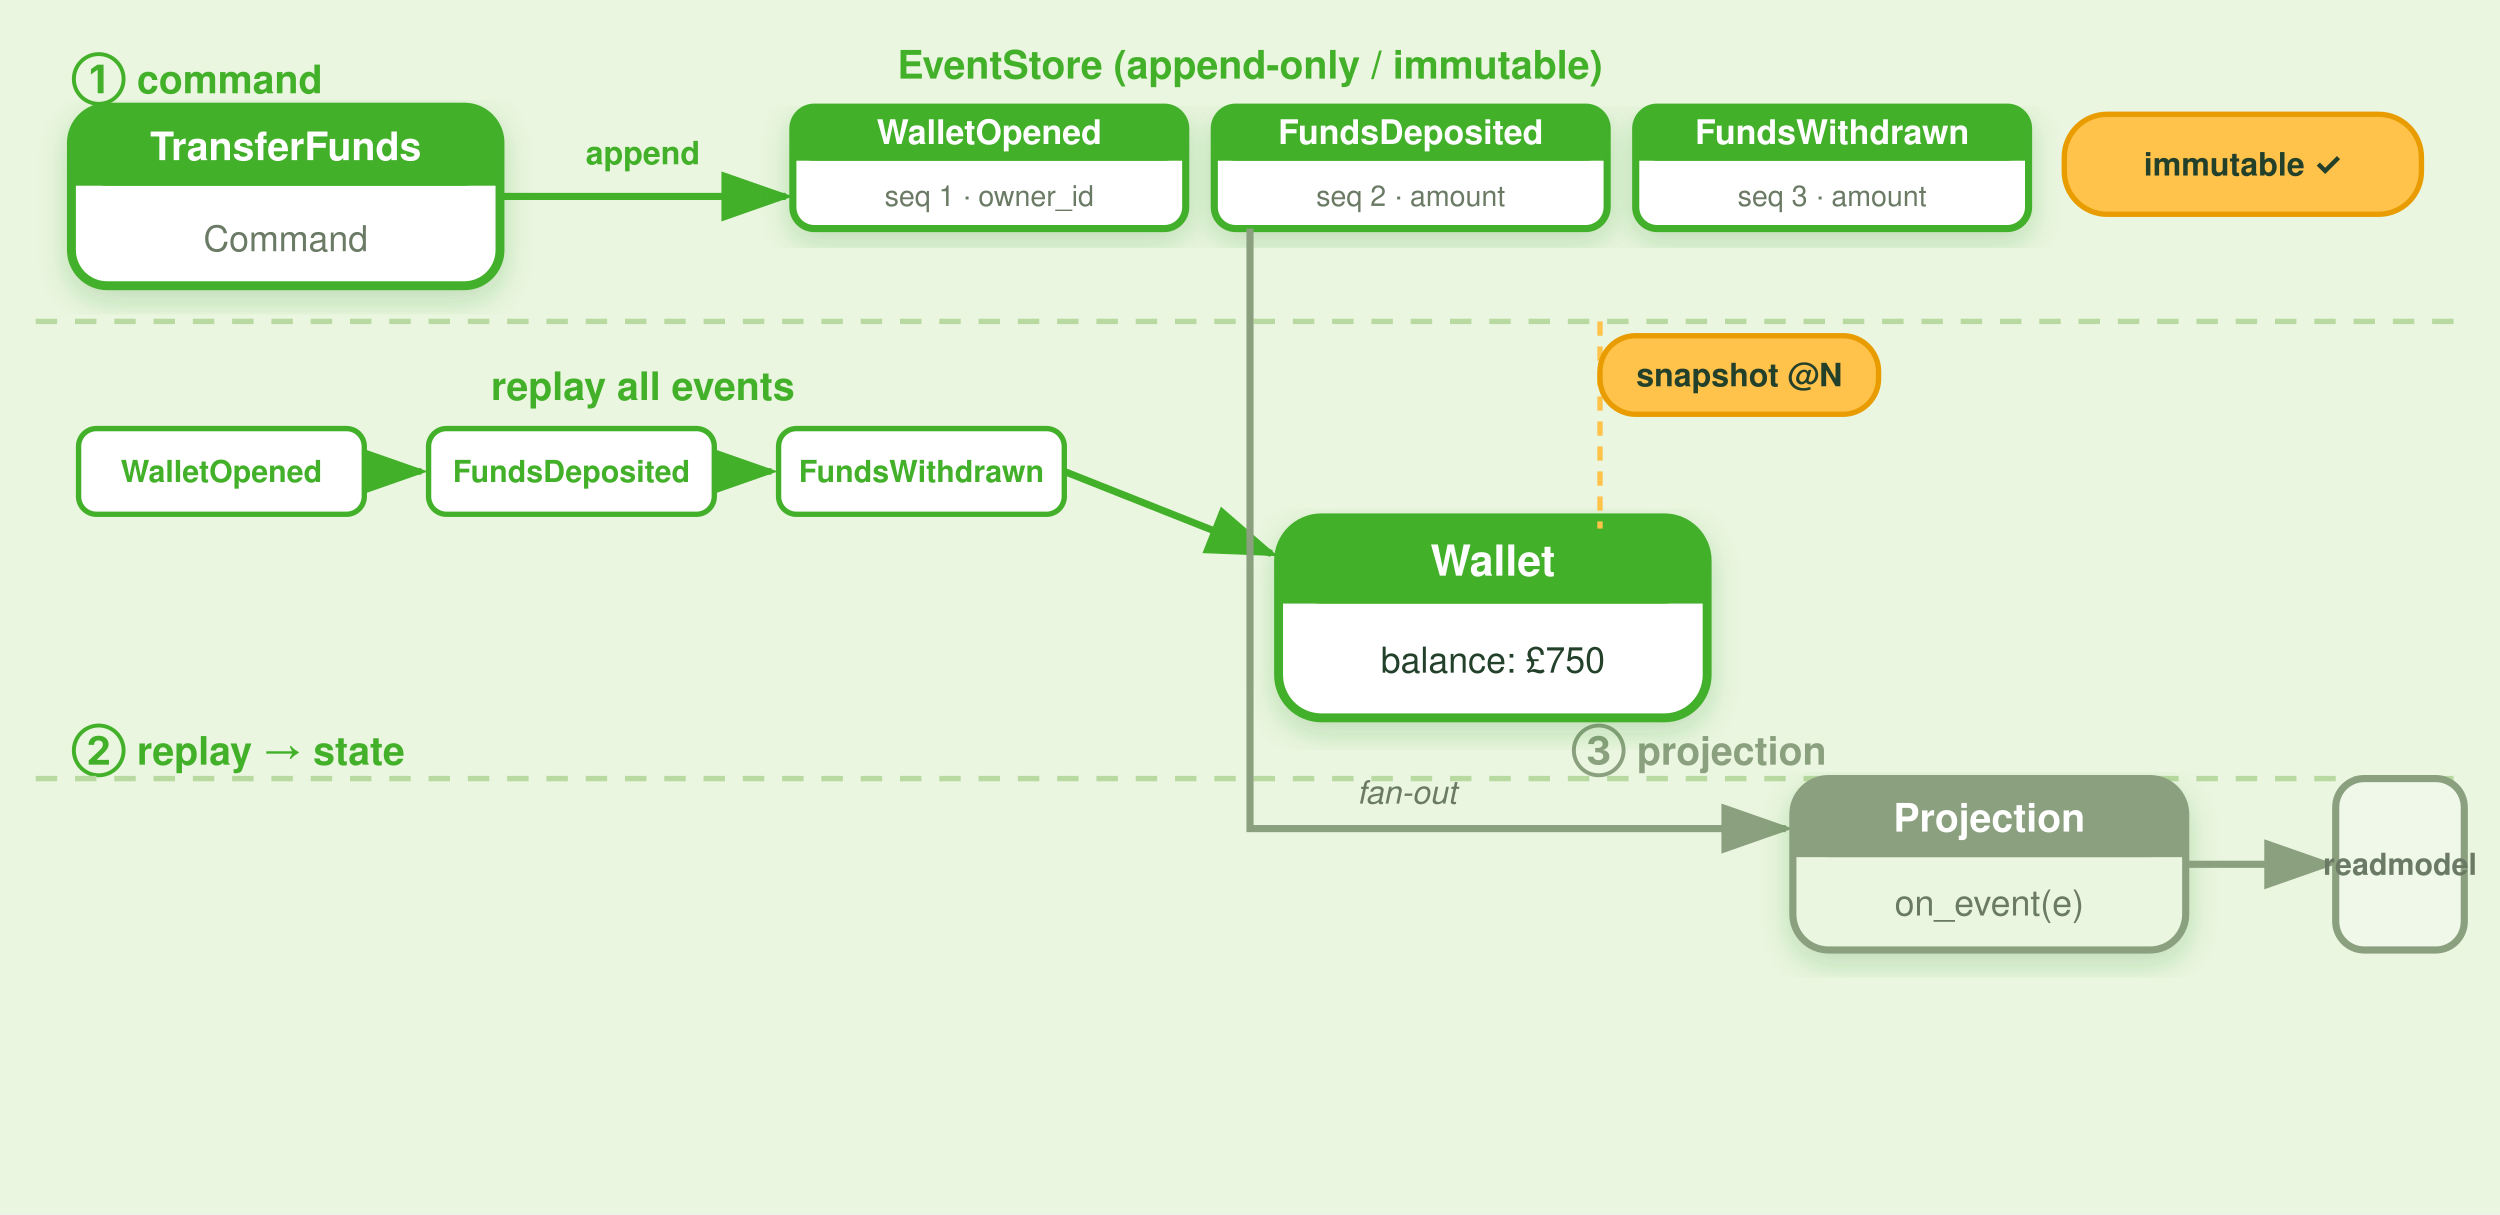
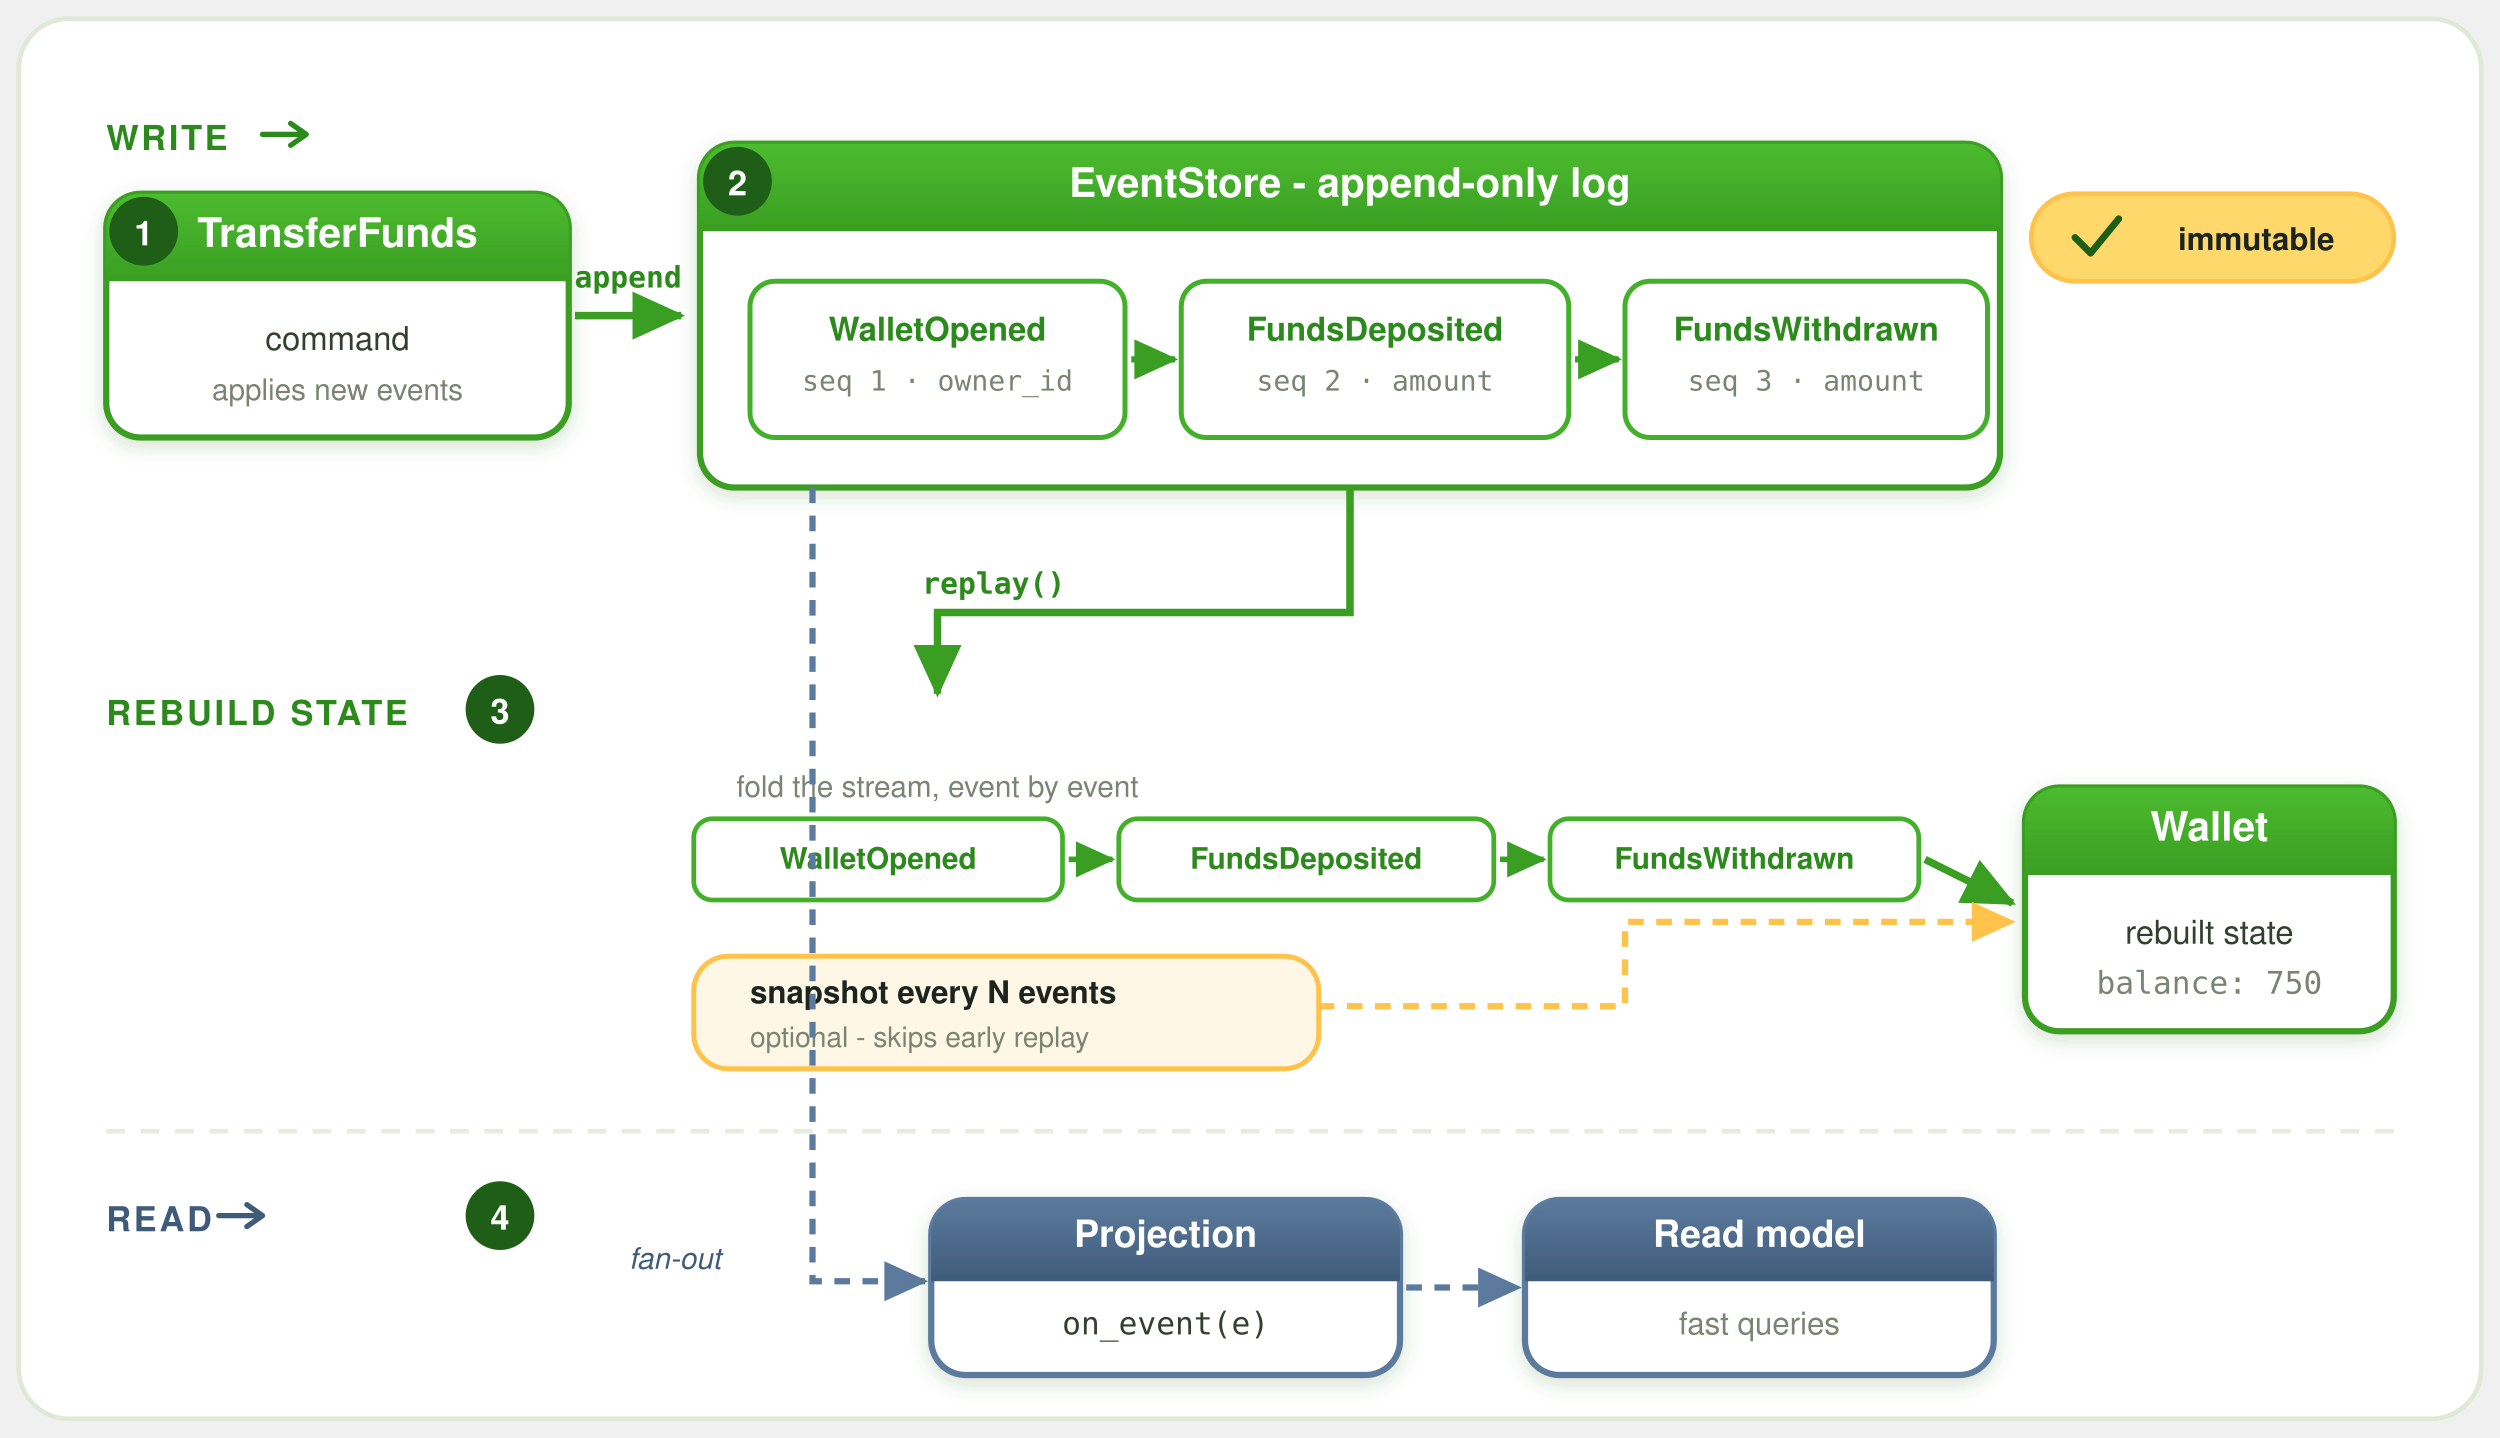
- <svg xmlns="http://www.w3.org/2000/svg" viewBox="0 0 700 340" role="img" aria-label="Event Sourcing diagram: TransferFunds command appends events into append-only EventStore; replay arrow rebuilds Wallet aggregate state; snapshot every N events; Projection produces read model" font-family="-apple-system,Segoe UI,Helvetica,Arial,sans-serif">
-   <rect width="700" height="340" fill="#eaf6df" />
+ <svg xmlns="http://www.w3.org/2000/svg" viewBox="0 0 800 460" role="img" aria-label="Event sourcing: a TransferFunds command appends events to an append-only event store (WalletOpened, FundsDeposited, FundsWithdrawn); replaying the immutable stream rebuilds the Wallet aggregate state, an optional snapshot accelerates replay, and a projection builds a read model" font-family="-apple-system,Segoe UI,Helvetica,Arial,sans-serif">
  <defs>
-     <filter id="es-shadow" x="-10%" y="-10%" width="126%" height="126%">
-       <feDropShadow dx="0" dy="3" stdDeviation="4" flood-color="#2c8a1c" flood-opacity="0.22" />
+     <linearGradient id="es-head" x1="0" y1="0" x2="0" y2="1">
+       <stop offset="0" stop-color="#4cbb2f" />
+       <stop offset="1" stop-color="#3a9e23" />
+     </linearGradient>
+     <linearGradient id="es-head-slate" x1="0" y1="0" x2="0" y2="1">
+       <stop offset="0" stop-color="#5b7a9d" />
+       <stop offset="1" stop-color="#3f5b7a" />
+     </linearGradient>
+     <marker id="es-fwd" markerWidth="9" markerHeight="9" refX="6.5" refY="3.2" orient="auto">
+       <path d="M0 0L7 3.2L0 6.4Z" fill="#3a9e23" />
+     </marker>
+     <marker id="es-read" markerWidth="9" markerHeight="9" refX="6.5" refY="3.2" orient="auto">
+       <path d="M0 0L7 3.2L0 6.4Z" fill="#5b7a9d" />
+     </marker>
+     <marker id="es-amber" markerWidth="9" markerHeight="9" refX="6.5" refY="3.2" orient="auto">
+       <path d="M0 0L7 3.2L0 6.4Z" fill="#ffc24b" />
+     </marker>
+     <filter id="es-sh" x="-20%" y="-20%" width="140%" height="160%">
+       <feDropShadow dx="0" dy="2" stdDeviation="3" flood-color="#1f5e16" flood-opacity="0.18" />
    </filter>
-     <marker id="es-arrow-green" markerWidth="10" markerHeight="7" refX="9" refY="3.5" orient="auto">
-       <polygon points="0 0, 10 3.5, 0 7" fill="#43b02a" />
-     </marker>
-     <marker id="es-arrow-muted" markerWidth="10" markerHeight="7" refX="9" refY="3.5" orient="auto">
-       <polygon points="0 0, 10 3.5, 0 7" fill="#8aa07e" />
-     </marker>
  </defs>
-   <text x="20" y="22" dominant-baseline="middle" fill="#43b02a" font-size="11" font-weight="700">① command</text>
-   <text x="20" y="210" dominant-baseline="middle" fill="#43b02a" font-size="11" font-weight="700">② replay → state</text>
-   <text x="440" y="210" dominant-baseline="middle" fill="#8aa07e" font-size="11" font-weight="700">③ projection</text>
-   <rect x="20" y="30" width="120" height="50" rx="10" ry="10" fill="#ffffff" stroke="#43b02a" stroke-width="2.5" filter="url(#es-shadow)" />
-   <rect x="20" y="30" width="120" height="22" rx="10" ry="10" fill="#43b02a" />
-   <rect x="20" y="42" width="120" height="10" fill="#43b02a" />
-   <text x="80" y="41" text-anchor="middle" dominant-baseline="middle" fill="#ffffff" font-size="11" font-weight="700">TransferFunds</text>
-   <text x="80" y="67" text-anchor="middle" dominant-baseline="middle" fill="#6a7a64" font-size="10">Command</text>
-   <line x1="140" y1="55" x2="220" y2="55" stroke="#43b02a" stroke-width="2" marker-end="url(#es-arrow-green)" />
-   <text x="180" y="46" text-anchor="middle" fill="#43b02a" font-size="9" font-weight="600">append</text>
-   <text x="350" y="22" text-anchor="middle" fill="#43b02a" font-size="11" font-weight="700">EventStore (append-only / immutable)</text>
-   <rect x="222" y="30" width="110" height="34" rx="6" ry="6" fill="#ffffff" stroke="#43b02a" stroke-width="2" filter="url(#es-shadow)" />
-   <rect x="222" y="30" width="110" height="15" rx="6" ry="6" fill="#43b02a" />
-   <rect x="222" y="37" width="110" height="8" fill="#43b02a" />
-   <text x="277" y="37" text-anchor="middle" dominant-baseline="middle" fill="#fff" font-size="9.5" font-weight="700">WalletOpened</text>
-   <text x="277" y="55" text-anchor="middle" dominant-baseline="middle" fill="#6a7a64" font-size="8">seq 1 · owner_id</text>
-   <rect x="340" y="30" width="110" height="34" rx="6" ry="6" fill="#ffffff" stroke="#43b02a" stroke-width="2" filter="url(#es-shadow)" />
-   <rect x="340" y="30" width="110" height="15" rx="6" ry="6" fill="#43b02a" />
-   <rect x="340" y="37" width="110" height="8" fill="#43b02a" />
-   <text x="395" y="37" text-anchor="middle" dominant-baseline="middle" fill="#fff" font-size="9.5" font-weight="700">FundsDeposited</text>
-   <text x="395" y="55" text-anchor="middle" dominant-baseline="middle" fill="#6a7a64" font-size="8">seq 2 · amount</text>
-   <rect x="458" y="30" width="110" height="34" rx="6" ry="6" fill="#ffffff" stroke="#43b02a" stroke-width="2" filter="url(#es-shadow)" />
-   <rect x="458" y="30" width="110" height="15" rx="6" ry="6" fill="#43b02a" />
-   <rect x="458" y="37" width="110" height="8" fill="#43b02a" />
-   <text x="513" y="37" text-anchor="middle" dominant-baseline="middle" fill="#fff" font-size="9.5" font-weight="700">FundsWithdrawn</text>
-   <text x="513" y="55" text-anchor="middle" dominant-baseline="middle" fill="#6a7a64" font-size="8">seq 3 · amount</text>
-   <rect x="578" y="32" width="100" height="28" rx="12" ry="12" fill="#ffc24b" stroke="#e89c00" stroke-width="1.5" />
-   <text x="628" y="46" text-anchor="middle" dominant-baseline="middle" fill="#23402a" font-size="9" font-weight="700">immutable ✓</text>
-   <line x1="10" y1="90" x2="690" y2="90" stroke="#b8d9a0" stroke-width="1.5" stroke-dasharray="6,5" />
-   <text x="180" y="112" text-anchor="middle" fill="#43b02a" font-size="11" font-weight="700">replay all events</text>
-   <rect x="22" y="120" width="80" height="24" rx="5" ry="5" fill="#ffffff" stroke="#43b02a" stroke-width="1.5" />
-   <text x="62" y="132" text-anchor="middle" dominant-baseline="middle" fill="#43b02a" font-size="8.5" font-weight="600">WalletOpened</text>
-   <line x1="102" y1="132" x2="118" y2="132" stroke="#43b02a" stroke-width="1.8" marker-end="url(#es-arrow-green)" />
-   <rect x="120" y="120" width="80" height="24" rx="5" ry="5" fill="#ffffff" stroke="#43b02a" stroke-width="1.5" />
-   <text x="160" y="132" text-anchor="middle" dominant-baseline="middle" fill="#43b02a" font-size="8.5" font-weight="600">FundsDeposited</text>
-   <line x1="200" y1="132" x2="216" y2="132" stroke="#43b02a" stroke-width="1.8" marker-end="url(#es-arrow-green)" />
-   <rect x="218" y="120" width="80" height="24" rx="5" ry="5" fill="#ffffff" stroke="#43b02a" stroke-width="1.5" />
-   <text x="258" y="132" text-anchor="middle" dominant-baseline="middle" fill="#43b02a" font-size="8.5" font-weight="600">FundsWithdrawn</text>
-   <line x1="298" y1="132" x2="356" y2="155" stroke="#43b02a" stroke-width="2" marker-end="url(#es-arrow-green)" />
-   <rect x="358" y="145" width="120" height="56" rx="12" ry="12" fill="#ffffff" stroke="#43b02a" stroke-width="2.5" filter="url(#es-shadow)" />
-   <rect x="358" y="145" width="120" height="24" rx="12" ry="12" fill="#43b02a" />
-   <rect x="358" y="157" width="120" height="12" fill="#43b02a" />
-   <text x="418" y="157" text-anchor="middle" dominant-baseline="middle" fill="#ffffff" font-size="12" font-weight="700">Wallet</text>
-   <text x="418" y="185" text-anchor="middle" dominant-baseline="middle" fill="#23402a" font-size="10">balance: £750</text>
-   <line x1="448" y1="90" x2="448" y2="148" stroke="#ffc24b" stroke-width="1.5" stroke-dasharray="4,3" />
-   <rect x="448" y="94" width="78" height="22" rx="10" ry="10" fill="#ffc24b" stroke="#e89c00" stroke-width="1.5" />
-   <text x="487" y="105" text-anchor="middle" dominant-baseline="middle" fill="#23402a" font-size="9" font-weight="700">snapshot @N</text>
-   <line x1="10" y1="218" x2="690" y2="218" stroke="#b8d9a0" stroke-width="1.5" stroke-dasharray="6,5" />
-   <polyline points="350,64 350,232 500,232" fill="none" stroke="#8aa07e" stroke-width="2" marker-end="url(#es-arrow-muted)" />
-   <text x="380" y="225" fill="#6a7a64" font-size="9" font-style="italic">fan-out</text>
-   <rect x="502" y="218" width="110" height="48" rx="10" ry="10" fill="#eaf6df" stroke="#8aa07e" stroke-width="2" filter="url(#es-shadow)" />
-   <rect x="502" y="218" width="110" height="22" rx="10" ry="10" fill="#8aa07e" />
-   <rect x="502" y="230" width="110" height="10" fill="#8aa07e" />
-   <text x="557" y="229" text-anchor="middle" dominant-baseline="middle" fill="#ffffff" font-size="11" font-weight="700">Projection</text>
-   <text x="557" y="253" text-anchor="middle" dominant-baseline="middle" fill="#6a7a64" font-size="10">on_event(e)</text>
-   <line x1="612" y1="242" x2="652" y2="242" stroke="#8aa07e" stroke-width="2" marker-end="url(#es-arrow-muted)" />
-   <rect x="654" y="218" width="36" height="48" rx="8" ry="8" fill="#f0f8ea" stroke="#8aa07e" stroke-width="2" />
-   <text x="672" y="242" text-anchor="middle" dominant-baseline="middle" fill="#6a7a64" font-size="8.5" font-weight="700">read
- model</text>
+   <rect x="6" y="6" width="788" height="448" rx="16" fill="#ffffff" stroke="#e0e8d6" stroke-width="1.5" />
+   <text x="34" y="48" fill="#2c8a1c" font-size="11" font-weight="700" letter-spacing="0.08em">WRITE</text>
+   <path d="M84 43 L98 43 M93 39.5 L98 43 L93 46.5" fill="none" stroke="#2c8a1c" stroke-width="1.7" stroke-linecap="round" stroke-linejoin="round" />
+   <g filter="url(#es-sh)">
+     <rect x="34" y="62" width="148" height="78" rx="11" fill="#ffffff" stroke="#3a9e23" stroke-width="2" />
+     <path d="M34 73a11 11 0 0 1 11-11h126a11 11 0 0 1 11 11v17H34Z" fill="url(#es-head)" />
+     <text x="108" y="79" text-anchor="middle" fill="#ffffff" font-size="13" font-weight="700">TransferFunds</text>
+   </g>
+   <text x="108" y="112" text-anchor="middle" fill="#33402e" font-size="10.5">command</text>
+   <text x="108" y="128" text-anchor="middle" fill="#7a8472" font-size="9.5">applies new events</text>
+   <circle cx="46" cy="74" r="11" fill="#1f5e16" />
+   <text x="46" y="78.5" text-anchor="middle" fill="#fff" font-size="11" font-weight="700">1</text>
+   <line x1="184" y1="101" x2="218" y2="101" stroke="#3a9e23" stroke-width="2.4" marker-end="url(#es-fwd)" />
+   <text x="201" y="92" text-anchor="middle" fill="#2c8a1c" font-size="9.5" font-weight="600" font-family="ui-monospace,Menlo,monospace">append</text>
+   <g filter="url(#es-sh)">
+     <rect x="224" y="46" width="416" height="110" rx="11" fill="#ffffff" stroke="#3a9e23" stroke-width="2" />
+     <path d="M224 57a11 11 0 0 1 11-11h394a11 11 0 0 1 11 11v17H224Z" fill="url(#es-head)" />
+     <text x="432" y="63" text-anchor="middle" fill="#ffffff" font-size="13" font-weight="700">EventStore  -  append-only log</text>
+   </g>
+   <circle cx="236" cy="58" r="11" fill="#1f5e16" />
+   <text x="236" y="62.5" text-anchor="middle" fill="#fff" font-size="11" font-weight="700">2</text>
+   <rect x="240" y="90" width="120" height="50" rx="8" fill="#ffffff" stroke="#43b02a" stroke-width="1.6" />
+   <text x="300" y="109" text-anchor="middle" fill="#2c8a1c" font-size="10.5" font-weight="700">WalletOpened</text>
+   <text x="300" y="125" text-anchor="middle" fill="#7a8472" font-size="9" font-family="ui-monospace,Menlo,monospace">seq 1 · owner_id</text>
+   <line x1="362" y1="115" x2="376" y2="115" stroke="#3a9e23" stroke-width="2" marker-end="url(#es-fwd)" />
+   <rect x="378" y="90" width="124" height="50" rx="8" fill="#ffffff" stroke="#43b02a" stroke-width="1.6" />
+   <text x="440" y="109" text-anchor="middle" fill="#2c8a1c" font-size="10.5" font-weight="700">FundsDeposited</text>
+   <text x="440" y="125" text-anchor="middle" fill="#7a8472" font-size="9" font-family="ui-monospace,Menlo,monospace">seq 2 · amount</text>
+   <line x1="504" y1="115" x2="518" y2="115" stroke="#3a9e23" stroke-width="2" marker-end="url(#es-fwd)" />
+   <rect x="520" y="90" width="116" height="50" rx="8" fill="#ffffff" stroke="#43b02a" stroke-width="1.6" />
+   <text x="578" y="109" text-anchor="middle" fill="#2c8a1c" font-size="10.5" font-weight="700">FundsWithdrawn</text>
+   <text x="578" y="125" text-anchor="middle" fill="#7a8472" font-size="9" font-family="ui-monospace,Menlo,monospace">seq 3 · amount</text>
+   <rect x="650" y="62" width="116" height="28" rx="14" fill="#ffd86b" stroke="#ffc24b" stroke-width="1.5" />
+   <path d="M664 76 L669 81 L678 70" fill="none" stroke="#1f5e16" stroke-width="2.2" stroke-linecap="round" stroke-linejoin="round" />
+   <text x="722" y="80" text-anchor="middle" fill="#1c2420" font-size="10" font-weight="700">immutable</text>
+   <path d="M432 156 L432 196 L300 196 L300 222" fill="none" stroke="#3a9e23" stroke-width="2.4" marker-end="url(#es-fwd)" />
+   <text x="318" y="190" text-anchor="middle" fill="#2c8a1c" font-size="9.5" font-weight="600" font-family="ui-monospace,Menlo,monospace">replay()</text>
+   <text x="34" y="232" fill="#2c8a1c" font-size="11" font-weight="700" letter-spacing="0.08em">REBUILD STATE</text>
+   <circle cx="160" cy="227" r="11" fill="#1f5e16" />
+   <text x="160" y="231.5" text-anchor="middle" fill="#fff" font-size="11" font-weight="700">3</text>
+   <text x="300" y="255" text-anchor="middle" fill="#7a8472" font-size="9.5">fold the stream, event by event</text>
+   <rect x="222" y="262" width="118" height="26" rx="6" fill="#ffffff" stroke="#43b02a" stroke-width="1.5" />
+   <text x="281" y="278" text-anchor="middle" fill="#2c8a1c" font-size="9.5" font-weight="600">WalletOpened</text>
+   <line x1="342" y1="275" x2="356" y2="275" stroke="#3a9e23" stroke-width="1.8" marker-end="url(#es-fwd)" />
+   <rect x="358" y="262" width="120" height="26" rx="6" fill="#ffffff" stroke="#43b02a" stroke-width="1.5" />
+   <text x="418" y="278" text-anchor="middle" fill="#2c8a1c" font-size="9.5" font-weight="600">FundsDeposited</text>
+   <line x1="480" y1="275" x2="494" y2="275" stroke="#3a9e23" stroke-width="1.8" marker-end="url(#es-fwd)" />
+   <rect x="496" y="262" width="118" height="26" rx="6" fill="#ffffff" stroke="#43b02a" stroke-width="1.5" />
+   <text x="555" y="278" text-anchor="middle" fill="#2c8a1c" font-size="9.5" font-weight="600">FundsWithdrawn</text>
+   <line x1="616" y1="275" x2="644" y2="289" stroke="#3a9e23" stroke-width="2.4" marker-end="url(#es-fwd)" />
+   <g filter="url(#es-sh)">
+     <rect x="648" y="252" width="118" height="78" rx="11" fill="#ffffff" stroke="#3a9e23" stroke-width="2" />
+     <path d="M648 263a11 11 0 0 1 11-11h96a11 11 0 0 1 11 11v17H648Z" fill="url(#es-head)" />
+     <text x="707" y="269" text-anchor="middle" fill="#ffffff" font-size="13" font-weight="700">Wallet</text>
+   </g>
+   <text x="707" y="302" text-anchor="middle" fill="#33402e" font-size="10.5">rebuilt state</text>
+   <text x="707" y="318" text-anchor="middle" fill="#7a8472" font-size="10" font-family="ui-monospace,Menlo,monospace">balance: 750</text>
+   <rect x="222" y="306" width="200" height="36" rx="11" fill="#fff7e6" stroke="#ffc24b" stroke-width="1.6" />
+   <text x="240" y="321" fill="#1c2420" font-size="10" font-weight="700">snapshot every N events</text>
+   <text x="240" y="335" fill="#7a8472" font-size="9">optional - skips early replay</text>
+   <path d="M422 322 L520 322 L520 295 L644 295" fill="none" stroke="#ffc24b" stroke-width="2" stroke-dasharray="5,4" marker-end="url(#es-amber)" />
+   <line x1="34" y1="362" x2="766" y2="362" stroke="#e7ece1" stroke-width="1.5" stroke-dasharray="6,5" />
+   <text x="34" y="394" fill="#3f5b7a" font-size="11" font-weight="700" letter-spacing="0.08em">READ</text>
+   <path d="M70 389 L84 389 M79 385.5 L84 389 L79 392.5" fill="none" stroke="#3f5b7a" stroke-width="1.7" stroke-linecap="round" stroke-linejoin="round" />
+   <circle cx="160" cy="389" r="11" fill="#1f5e16" />
+   <text x="160" y="393.5" text-anchor="middle" fill="#fff" font-size="11" font-weight="700">4</text>
+   <path d="M260 156 L260 410 L296 410" fill="none" stroke="#5b7a9d" stroke-width="2" stroke-dasharray="5,4" marker-end="url(#es-read)" />
+   <text x="216" y="406" text-anchor="middle" fill="#3f5b7a" font-size="9.5" font-style="italic">fan-out</text>
+   <g filter="url(#es-sh)">
+     <rect x="298" y="384" width="150" height="56" rx="11" fill="#ffffff" stroke="#5b7a9d" stroke-width="2" />
+     <path d="M298 395a11 11 0 0 1 11-11h128a11 11 0 0 1 11 11v15H298Z" fill="url(#es-head-slate)" />
+     <text x="373" y="399" text-anchor="middle" fill="#ffffff" font-size="12" font-weight="700">Projection</text>
+   </g>
+   <text x="373" y="427" text-anchor="middle" fill="#33402e" font-size="10" font-family="ui-monospace,Menlo,monospace">on_event(e)</text>
+   <line x1="450" y1="412" x2="486" y2="412" stroke="#5b7a9d" stroke-width="2" stroke-dasharray="5,4" marker-end="url(#es-read)" />
+   <g filter="url(#es-sh)">
+     <rect x="488" y="384" width="150" height="56" rx="11" fill="#ffffff" stroke="#5b7a9d" stroke-width="2" />
+     <path d="M488 395a11 11 0 0 1 11-11h128a11 11 0 0 1 11 11v15H488Z" fill="url(#es-head-slate)" />
+     <text x="563" y="399" text-anchor="middle" fill="#ffffff" font-size="12" font-weight="700">Read model</text>
+   </g>
+   <text x="563" y="427" text-anchor="middle" fill="#7a8472" font-size="10">fast queries</text>
</svg>
